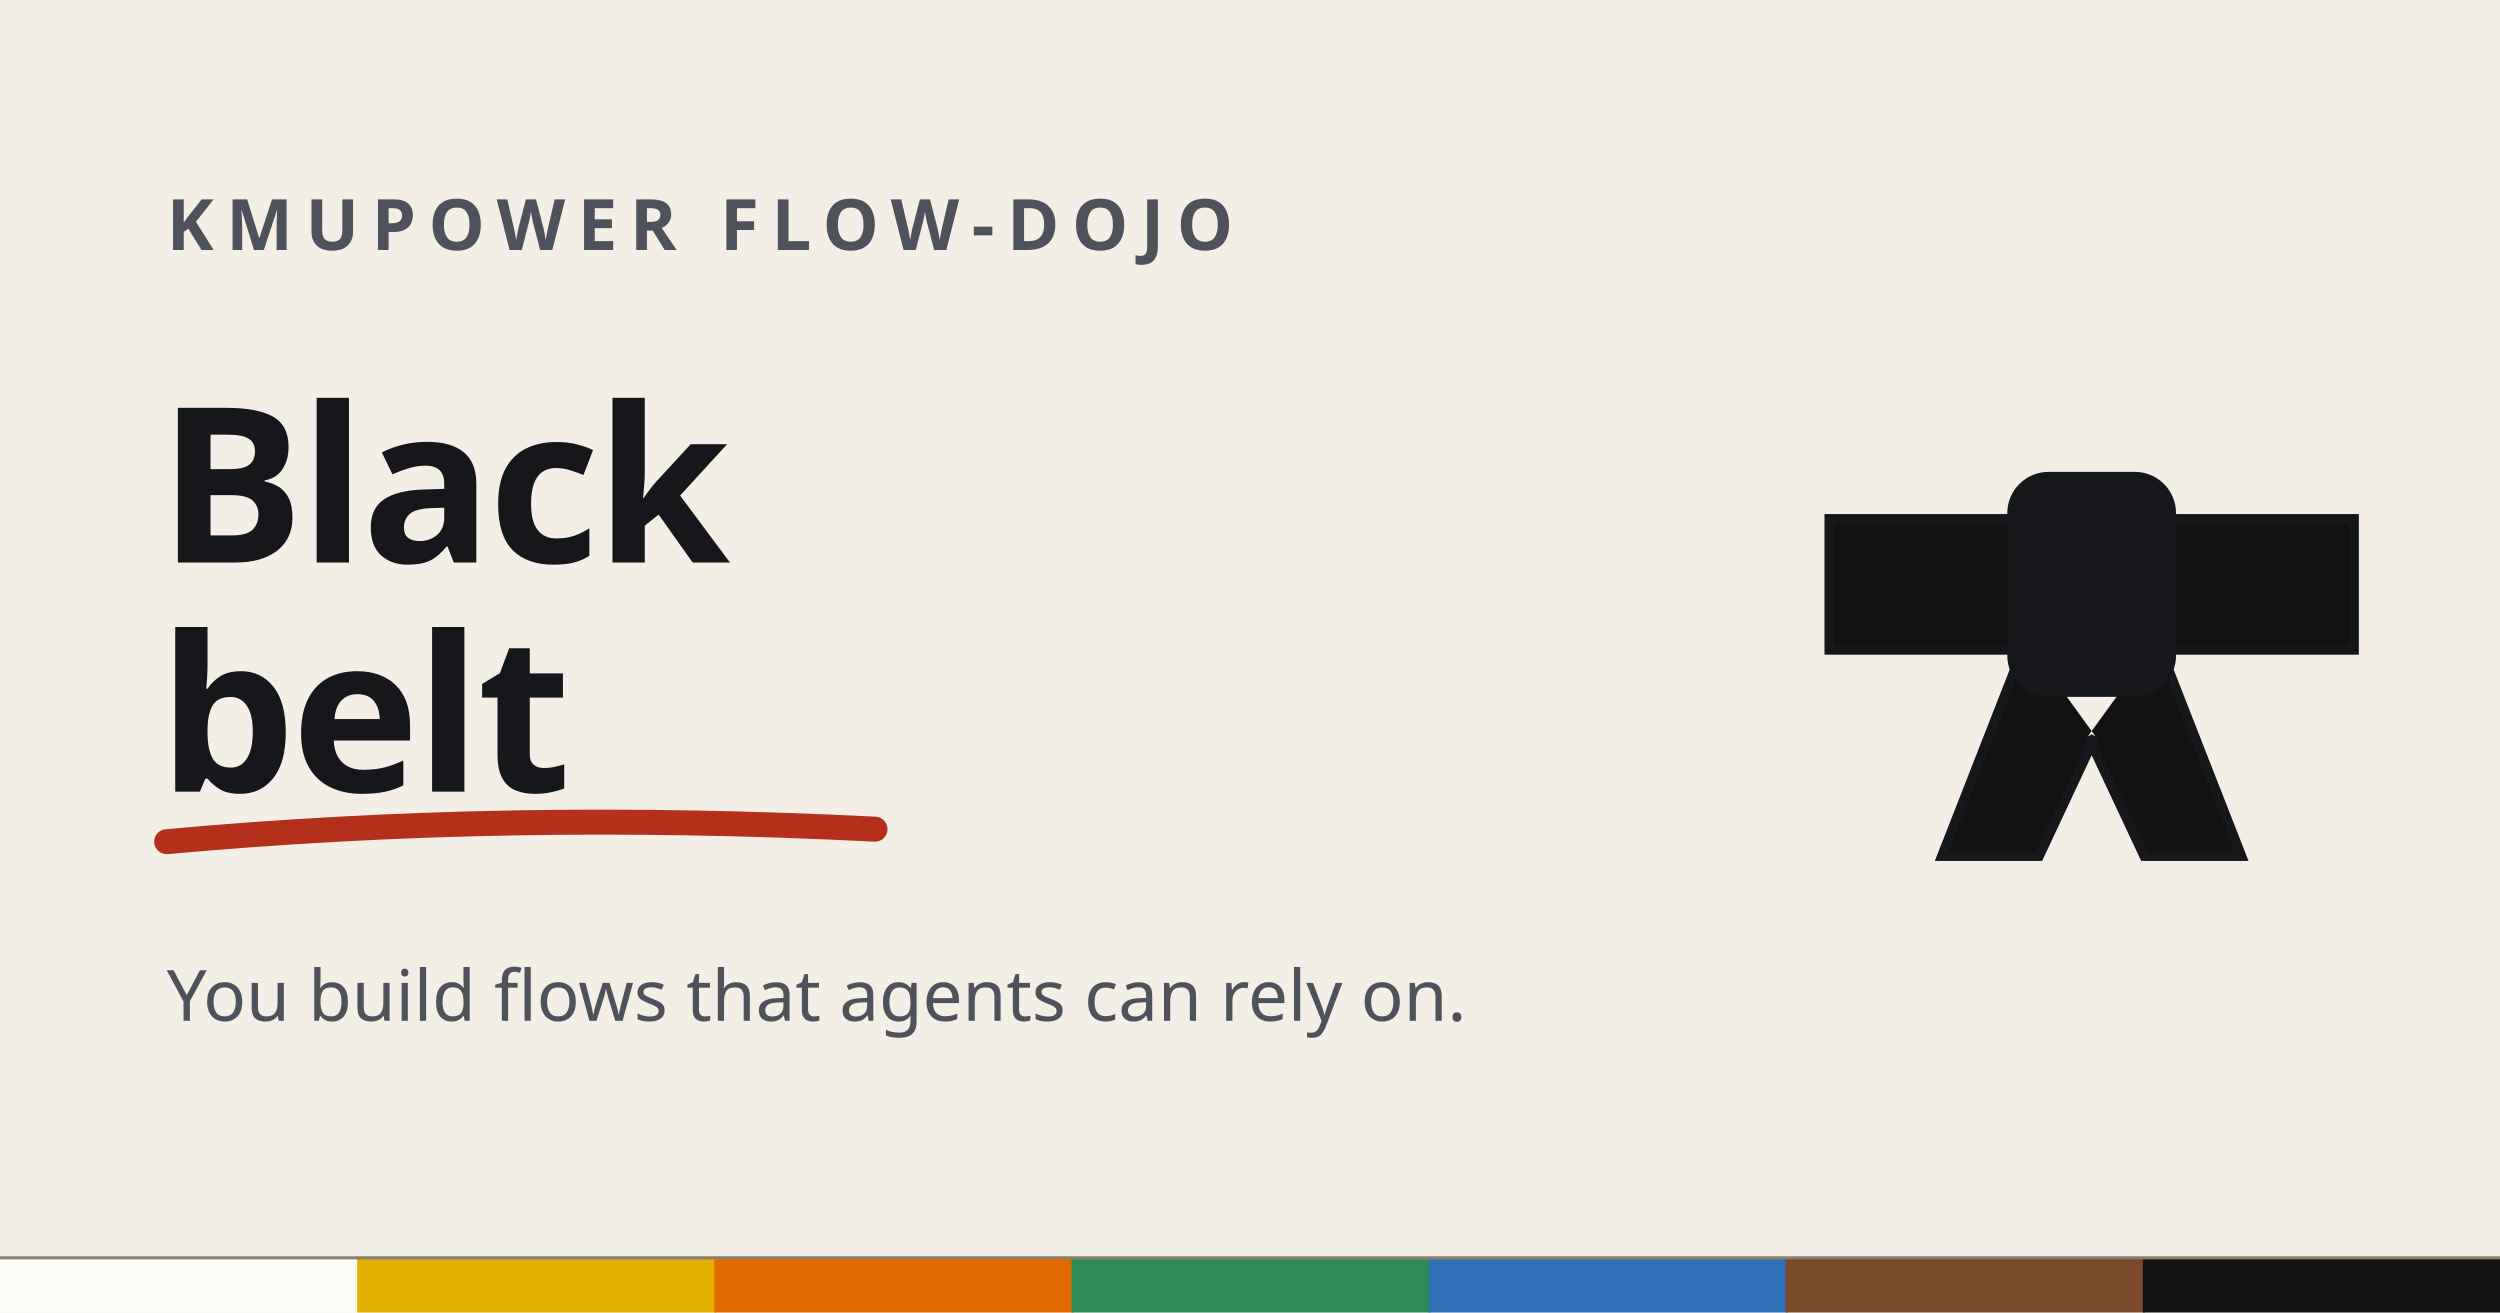
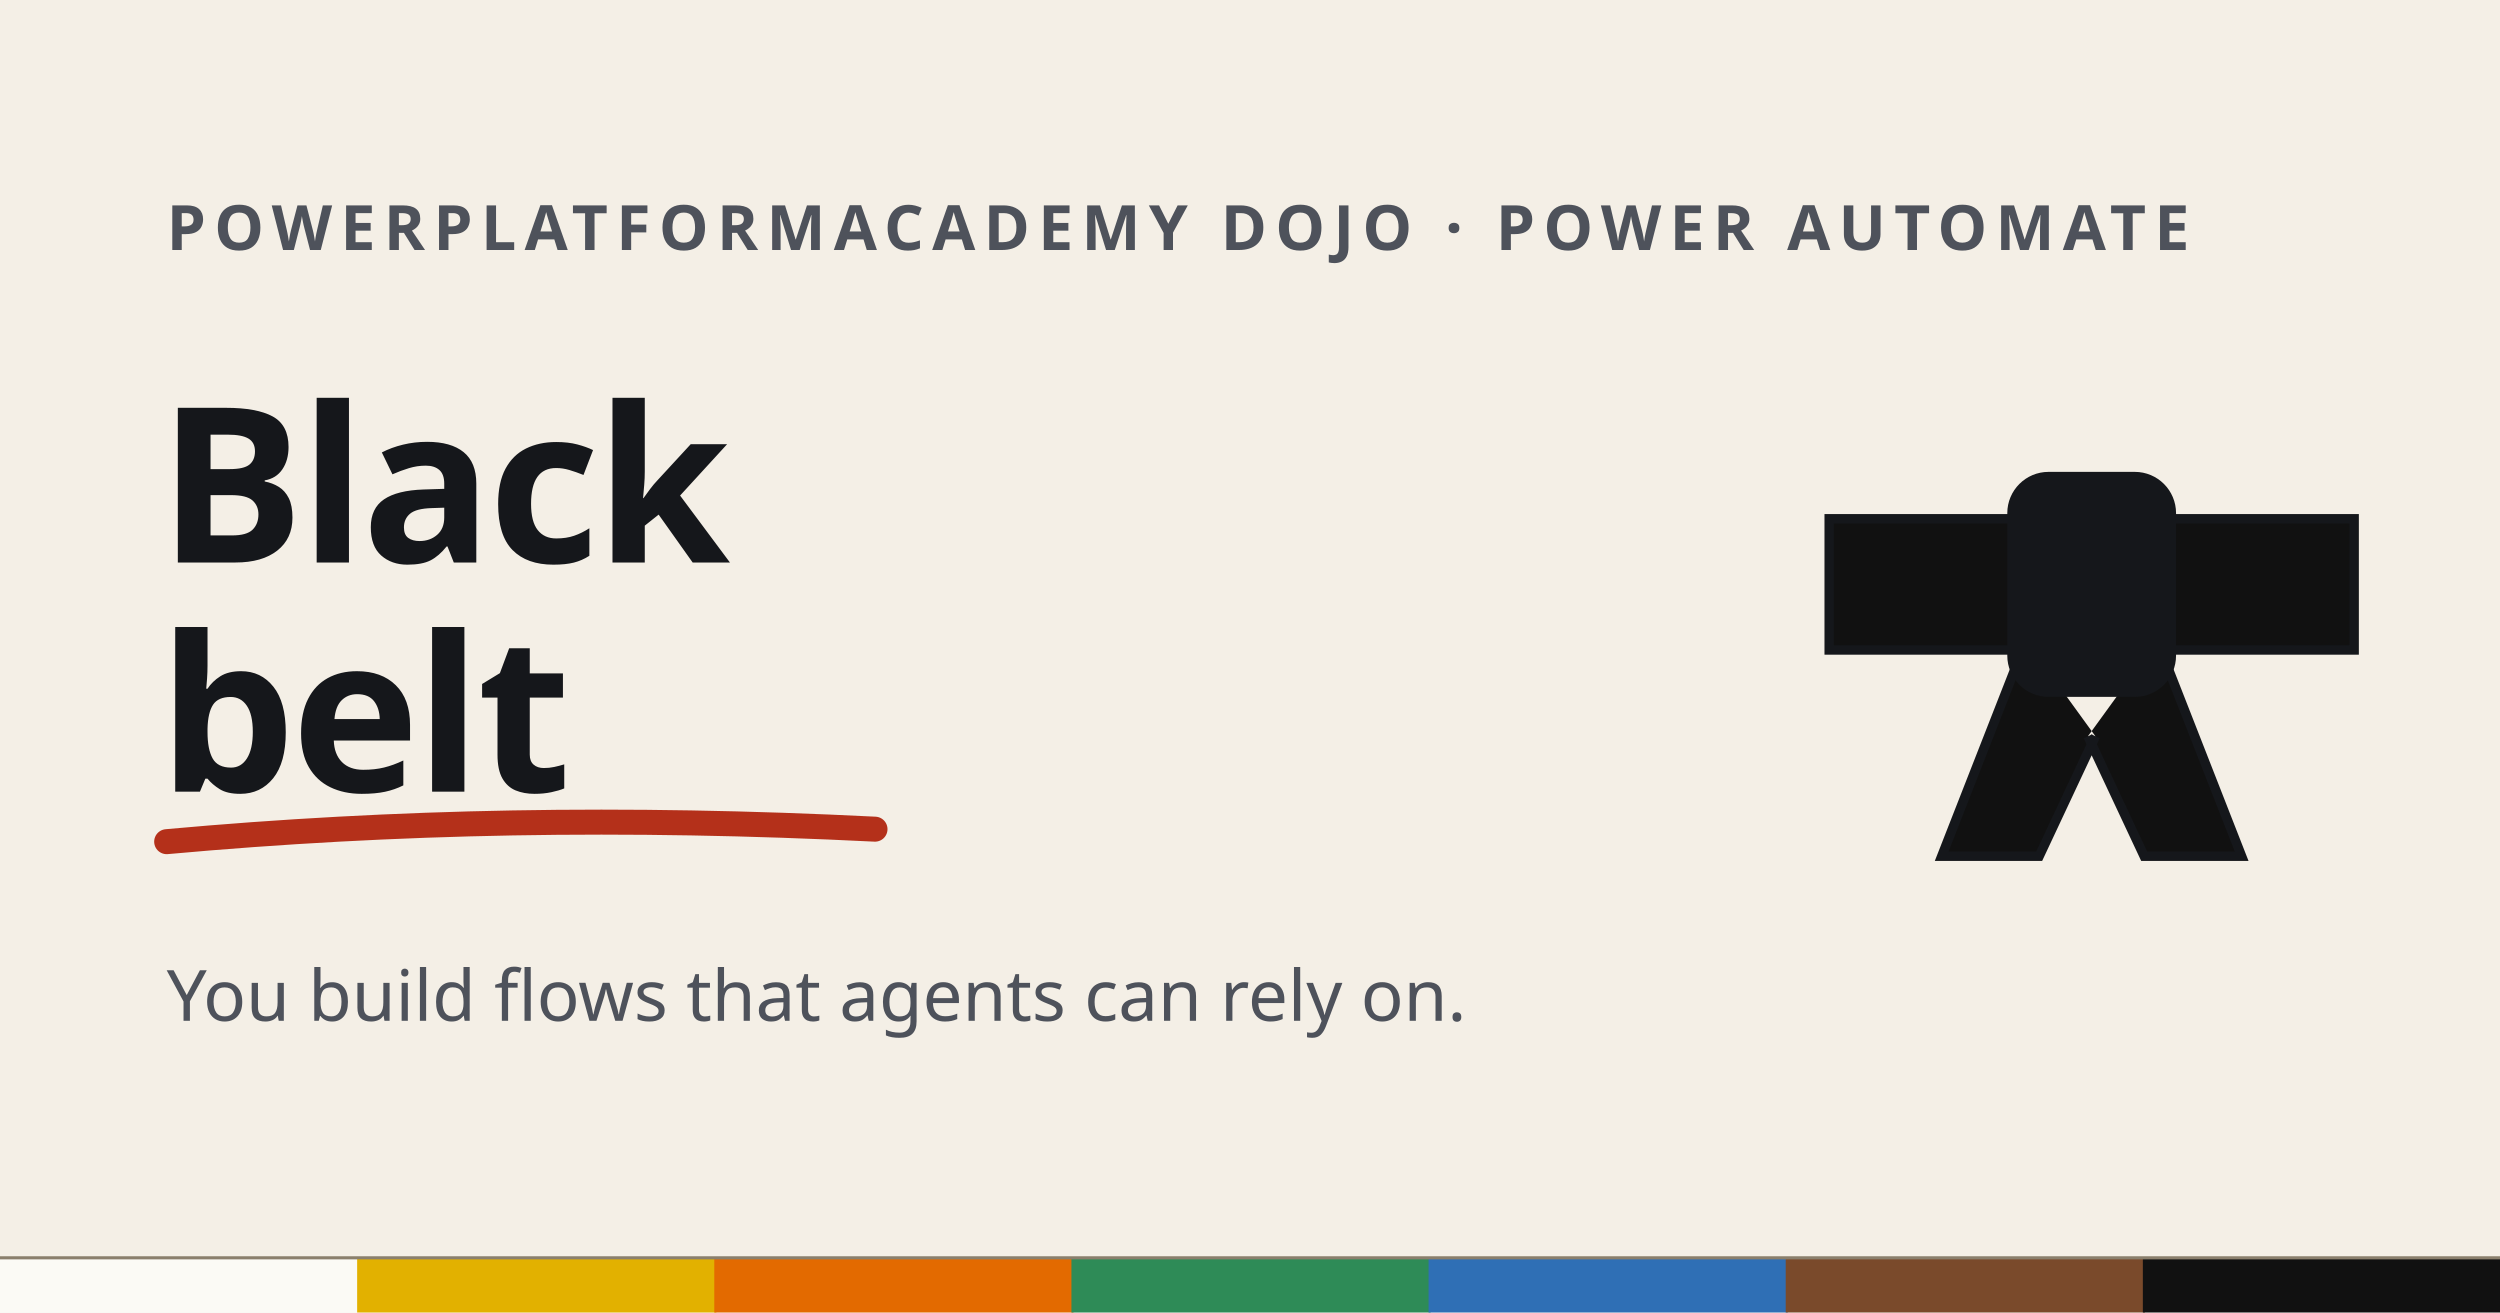
<svg xmlns="http://www.w3.org/2000/svg" width="1200" height="630" viewBox="0 0 1200 630">
  <rect width="1200" height="630" fill="#F4EFE6" />
  <rect x="0" y="604" width="172.429" height="26" fill="#FBFAF5" />
  <rect x="171.429" y="604" width="172.429" height="26" fill="#E2B100" />
  <rect x="342.857" y="604" width="172.429" height="26" fill="#E36A00" />
  <rect x="514.286" y="604" width="172.429" height="26" fill="#2E8B57" />
  <rect x="685.714" y="604" width="172.429" height="26" fill="#2F6FB5" />
  <rect x="857.143" y="604" width="172.429" height="26" fill="#7A4A2B" />
  <rect x="1028.571" y="604" width="172.429" height="26" fill="#111111" />
  <rect x="0" y="603" width="1200" height="1.5" fill="#8A7F6C" />
-   <text x="80" y="120" font-family="Bahnschrift, 'Arial Narrow', sans-serif" font-weight="600" font-size="34" letter-spacing="6" fill="#4E525B">KMUPOWER FLOW-DOJO</text>
+   <text x="80" y="120" font-family="Bahnschrift, 'Arial Narrow', sans-serif" font-weight="600" font-size="30" letter-spacing="4" fill="#4E525B">POWERPLATFORMACADEMY DOJO  ·  POWER AUTOMATE</text>
  <text x="76" y="270" font-family="Bahnschrift, 'Arial Narrow', sans-serif" font-weight="700" font-size="104" letter-spacing="-2" fill="#15171B">Black</text>
  <text x="76" y="380" font-family="Bahnschrift, 'Arial Narrow', sans-serif" font-weight="700" font-size="104" letter-spacing="-2" fill="#15171B">belt</text>
  <path d="M80 404C190 394 300 392 420 398" fill="none" stroke="#B4301A" stroke-width="12" stroke-linecap="round" />
  <text x="80" y="490" font-family="'Segoe UI', system-ui, sans-serif" font-size="34" fill="#4E525B">You build flows that agents can rely on.</text>
  <g transform="translate(860 150) scale(9)">
    <path d="M2 11h28v7H2z" fill="#111111" stroke="#15171B" stroke-width=".5" />
    <path d="M12.5 17.5L8 29h5.2l3-6.4M19.5 17.5L24 29h-5.2l-3-6.4" fill="#111111" stroke="#15171B" stroke-width=".5" />
    <rect x="11.5" y="8.5" width="9" height="12" rx="2.2" fill="#15171B" />
  </g>
</svg>
